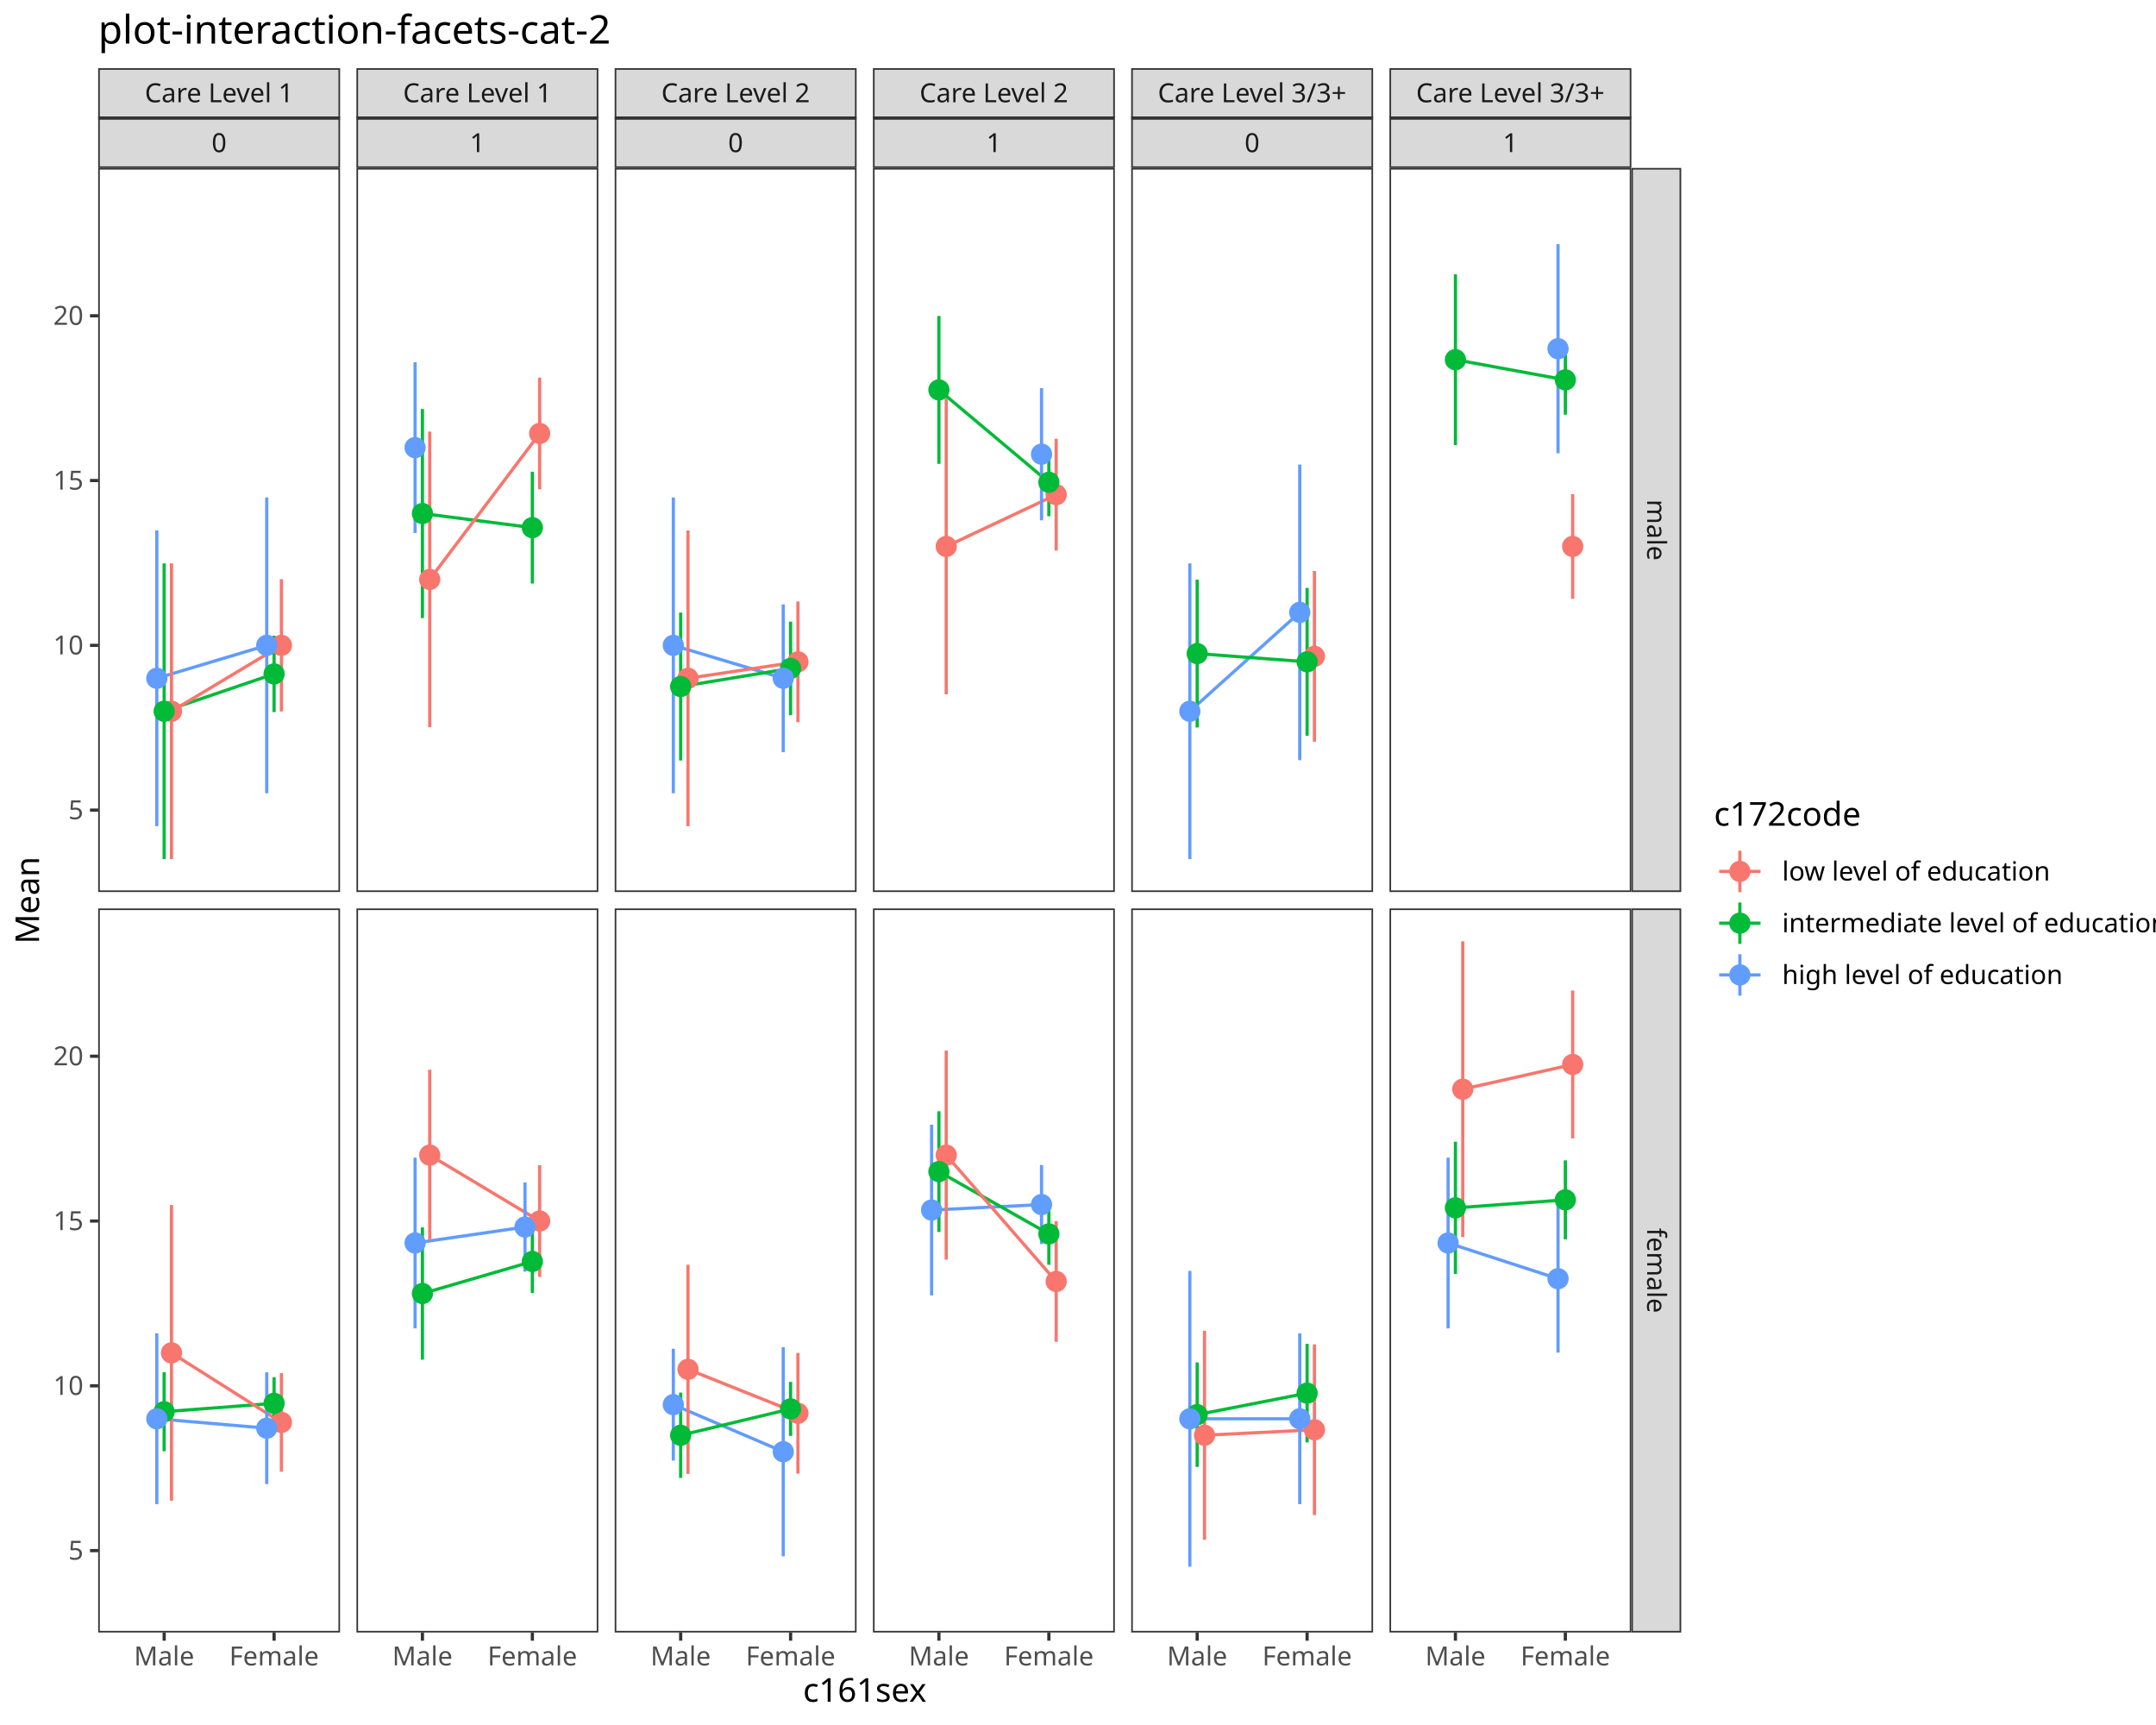
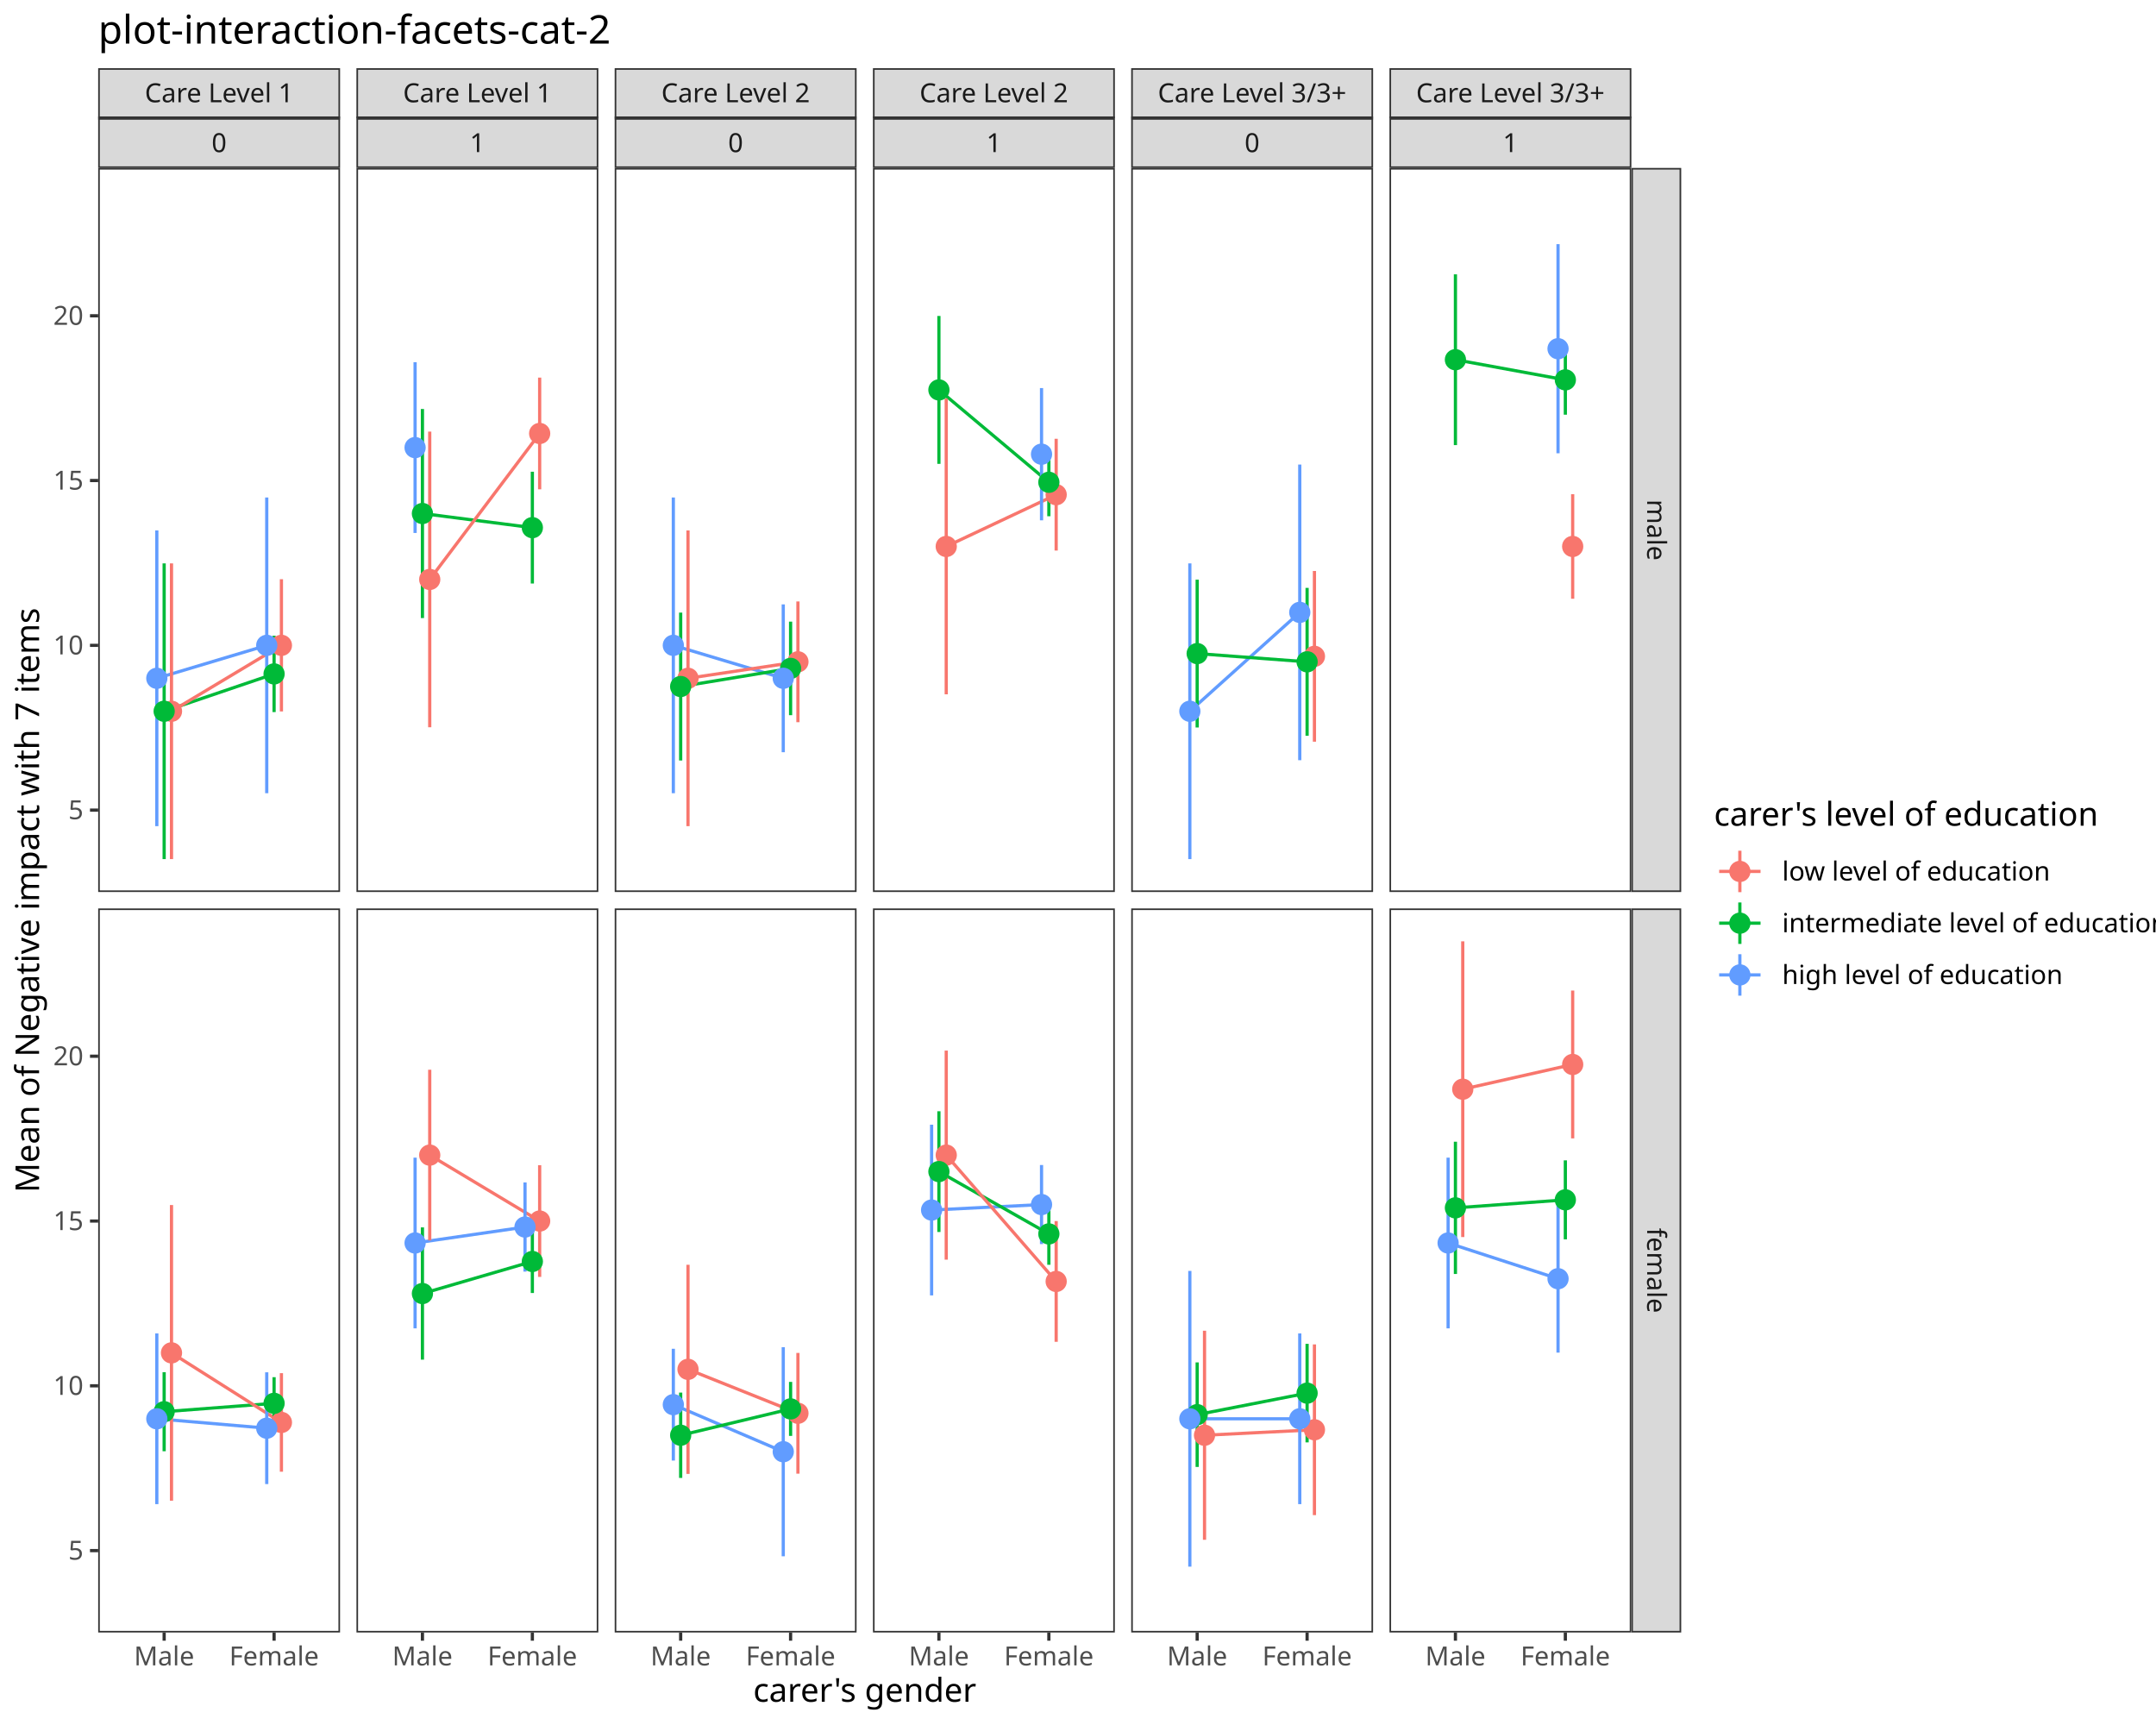
<svg xmlns="http://www.w3.org/2000/svg" class="svglite" data-engine-version="2.0" width="720.00pt" height="576.00pt" viewBox="0 0 720.00 576.00">
  <defs>
    <style type="text/css">
    .svglite line, .svglite polyline, .svglite polygon, .svglite path, .svglite rect, .svglite circle {
      fill: none;
      stroke: #000000;
      stroke-linecap: round;
      stroke-linejoin: round;
      stroke-miterlimit: 10.00;
    }
  </style>
  </defs>
  <rect width="100%" height="100%" style="stroke: none; fill: #FFFFFF;" />
  <defs>
    <clipPath id="cpMC4wMHw3MjAuMDB8MC4wMHw1NzYuMDA=">
      <rect x="0.00" y="0.00" width="720.00" height="576.00" />
    </clipPath>
  </defs>
  <g clip-path="url(#cpMC4wMHw3MjAuMDB8MC4wMHw1NzYuMDA=)">
    <rect x="0.00" y="0.00" width="720.00" height="576.00" style="stroke-width: 1.07; stroke: #FFFFFF; fill: #FFFFFF;" />
  </g>
  <defs>
    <clipPath id="cpMzIuNzl8MTEzLjU2fDU2LjA4fDI5Ny44Ng==">
      <rect x="32.79" y="56.08" width="80.77" height="241.77" />
    </clipPath>
  </defs>
  <g clip-path="url(#cpMzIuNzl8MTEzLjU2fDU2LjA4fDI5Ny44Ng==)">
    <rect x="32.79" y="56.08" width="80.77" height="241.77" style="stroke-width: 1.07; stroke: none; fill: #FFFFFF;" />
    <polyline points="52.37,226.49 89.08,215.49 " style="stroke-width: 1.07; stroke: #619CFF; stroke-linecap: butt;" />
    <polyline points="54.82,237.50 91.53,225.03 " style="stroke-width: 1.07; stroke: #00BA38; stroke-linecap: butt;" />
    <polyline points="57.27,237.50 93.98,215.49 " style="stroke-width: 1.07; stroke: #F8766D; stroke-linecap: butt;" />
    <line x1="57.27" y1="286.87" x2="57.27" y2="188.13" style="stroke-width: 1.07; stroke: #F8766D; stroke-linecap: butt;" />
    <line x1="93.98" y1="237.57" x2="93.98" y2="193.41" style="stroke-width: 1.07; stroke: #F8766D; stroke-linecap: butt;" />
    <line x1="54.82" y1="286.87" x2="54.82" y2="188.13" style="stroke-width: 1.07; stroke: #00BA38; stroke-linecap: butt;" />
    <line x1="91.53" y1="237.77" x2="91.53" y2="212.28" style="stroke-width: 1.07; stroke: #00BA38; stroke-linecap: butt;" />
    <line x1="52.37" y1="275.86" x2="52.37" y2="177.12" style="stroke-width: 1.07; stroke: #619CFF; stroke-linecap: butt;" />
    <line x1="89.08" y1="264.86" x2="89.08" y2="166.12" style="stroke-width: 1.07; stroke: #619CFF; stroke-linecap: butt;" />
    <circle cx="57.27" cy="237.50" r="2.84" style="stroke-width: 1.42; stroke: #F8766D; fill: #F8766D;" />
    <circle cx="93.98" cy="215.49" r="2.84" style="stroke-width: 1.42; stroke: #F8766D; fill: #F8766D;" />
    <circle cx="54.82" cy="237.50" r="2.84" style="stroke-width: 1.42; stroke: #00BA38; fill: #00BA38;" />
    <circle cx="91.53" cy="225.03" r="2.84" style="stroke-width: 1.42; stroke: #00BA38; fill: #00BA38;" />
    <circle cx="52.37" cy="226.49" r="2.84" style="stroke-width: 1.42; stroke: #619CFF; fill: #619CFF;" />
    <circle cx="89.08" cy="215.49" r="2.84" style="stroke-width: 1.42; stroke: #619CFF; fill: #619CFF;" />
    <rect x="32.79" y="56.08" width="80.77" height="241.77" style="stroke-width: 1.07; stroke: #333333;" />
  </g>
  <g clip-path="url(#cpMC4wMHw3MjAuMDB8MC4wMHw1NzYuMDA=)">
</g>
  <defs>
    <clipPath id="cpMzIuNzl8MTEzLjU2fDMwMy4zNHw1NDUuMTE=">
      <rect x="32.79" y="303.34" width="80.77" height="241.77" />
    </clipPath>
  </defs>
  <g clip-path="url(#cpMzIuNzl8MTEzLjU2fDMwMy4zNHw1NDUuMTE=)">
    <rect x="32.79" y="303.34" width="80.77" height="241.77" style="stroke-width: 1.07; stroke: none; fill: #FFFFFF;" />
    <polyline points="52.37,473.75 89.08,476.89 " style="stroke-width: 1.07; stroke: #619CFF; stroke-linecap: butt;" />
    <polyline points="54.82,471.39 91.53,468.59 " style="stroke-width: 1.07; stroke: #00BA38; stroke-linecap: butt;" />
    <polyline points="57.27,451.74 93.98,474.97 " style="stroke-width: 1.07; stroke: #F8766D; stroke-linecap: butt;" />
    <line x1="57.27" y1="501.11" x2="57.27" y2="402.37" style="stroke-width: 1.07; stroke: #F8766D; stroke-linecap: butt;" />
    <line x1="93.98" y1="491.43" x2="93.98" y2="458.51" style="stroke-width: 1.07; stroke: #F8766D; stroke-linecap: butt;" />
    <line x1="54.82" y1="484.58" x2="54.82" y2="458.19" style="stroke-width: 1.07; stroke: #00BA38; stroke-linecap: butt;" />
    <line x1="91.53" y1="477.32" x2="91.53" y2="459.86" style="stroke-width: 1.07; stroke: #00BA38; stroke-linecap: butt;" />
    <line x1="52.37" y1="502.25" x2="52.37" y2="445.24" style="stroke-width: 1.07; stroke: #619CFF; stroke-linecap: butt;" />
    <line x1="89.08" y1="495.55" x2="89.08" y2="458.23" style="stroke-width: 1.07; stroke: #619CFF; stroke-linecap: butt;" />
    <circle cx="57.27" cy="451.74" r="2.84" style="stroke-width: 1.42; stroke: #F8766D; fill: #F8766D;" />
    <circle cx="93.98" cy="474.97" r="2.84" style="stroke-width: 1.42; stroke: #F8766D; fill: #F8766D;" />
    <circle cx="54.82" cy="471.39" r="2.84" style="stroke-width: 1.42; stroke: #00BA38; fill: #00BA38;" />
    <circle cx="91.53" cy="468.59" r="2.84" style="stroke-width: 1.42; stroke: #00BA38; fill: #00BA38;" />
    <circle cx="52.37" cy="473.75" r="2.84" style="stroke-width: 1.42; stroke: #619CFF; fill: #619CFF;" />
    <circle cx="89.08" cy="476.89" r="2.84" style="stroke-width: 1.42; stroke: #619CFF; fill: #619CFF;" />
    <rect x="32.79" y="303.34" width="80.77" height="241.77" style="stroke-width: 1.07; stroke: #333333;" />
  </g>
  <g clip-path="url(#cpMC4wMHw3MjAuMDB8MC4wMHw1NzYuMDA=)">
</g>
  <defs>
    <clipPath id="cpMTE5LjA0fDE5OS44MHw1Ni4wOHwyOTcuODY=">
      <rect x="119.04" y="56.08" width="80.77" height="241.77" />
    </clipPath>
  </defs>
  <g clip-path="url(#cpMTE5LjA0fDE5OS44MHw1Ni4wOHwyOTcuODY=)">
    <rect x="119.04" y="56.08" width="80.77" height="241.77" style="stroke-width: 1.07; stroke: none; fill: #FFFFFF;" />
    <polyline points="141.07,171.47 177.78,176.19 " style="stroke-width: 1.07; stroke: #00BA38; stroke-linecap: butt;" />
    <polyline points="143.51,193.48 180.22,144.74 " style="stroke-width: 1.07; stroke: #F8766D; stroke-linecap: butt;" />
    <line x1="143.51" y1="242.85" x2="143.51" y2="144.11" style="stroke-width: 1.07; stroke: #F8766D; stroke-linecap: butt;" />
    <line x1="180.22" y1="163.40" x2="180.22" y2="126.08" style="stroke-width: 1.07; stroke: #F8766D; stroke-linecap: butt;" />
    <line x1="141.07" y1="206.38" x2="141.07" y2="136.56" style="stroke-width: 1.07; stroke: #00BA38; stroke-linecap: butt;" />
    <line x1="177.78" y1="194.85" x2="177.78" y2="157.52" style="stroke-width: 1.07; stroke: #00BA38; stroke-linecap: butt;" />
    <line x1="138.62" y1="177.96" x2="138.62" y2="120.95" style="stroke-width: 1.07; stroke: #619CFF; stroke-linecap: butt;" />
    <circle cx="143.51" cy="193.48" r="2.84" style="stroke-width: 1.42; stroke: #F8766D; fill: #F8766D;" />
    <circle cx="180.22" cy="144.74" r="2.84" style="stroke-width: 1.42; stroke: #F8766D; fill: #F8766D;" />
    <circle cx="141.07" cy="171.47" r="2.84" style="stroke-width: 1.42; stroke: #00BA38; fill: #00BA38;" />
    <circle cx="177.78" cy="176.19" r="2.84" style="stroke-width: 1.42; stroke: #00BA38; fill: #00BA38;" />
    <circle cx="138.62" cy="149.46" r="2.84" style="stroke-width: 1.42; stroke: #619CFF; fill: #619CFF;" />
    <rect x="119.04" y="56.08" width="80.77" height="241.77" style="stroke-width: 1.07; stroke: #333333;" />
  </g>
  <g clip-path="url(#cpMC4wMHw3MjAuMDB8MC4wMHw1NzYuMDA=)">
</g>
  <defs>
    <clipPath id="cpMTE5LjA0fDE5OS44MHwzMDMuMzR8NTQ1LjEx">
      <rect x="119.04" y="303.34" width="80.77" height="241.77" />
    </clipPath>
  </defs>
  <g clip-path="url(#cpMTE5LjA0fDE5OS44MHwzMDMuMzR8NTQ1LjEx)">
    <rect x="119.04" y="303.34" width="80.77" height="241.77" style="stroke-width: 1.07; stroke: none; fill: #FFFFFF;" />
    <polyline points="138.62,415.05 175.33,409.72 " style="stroke-width: 1.07; stroke: #619CFF; stroke-linecap: butt;" />
    <polyline points="141.07,431.93 177.78,421.22 " style="stroke-width: 1.07; stroke: #00BA38; stroke-linecap: butt;" />
    <polyline points="143.51,385.71 180.22,407.72 " style="stroke-width: 1.07; stroke: #F8766D; stroke-linecap: butt;" />
    <line x1="143.51" y1="414.21" x2="143.51" y2="357.20" style="stroke-width: 1.07; stroke: #F8766D; stroke-linecap: butt;" />
    <line x1="180.22" y1="426.38" x2="180.22" y2="389.06" style="stroke-width: 1.07; stroke: #F8766D; stroke-linecap: butt;" />
    <line x1="141.07" y1="454.01" x2="141.07" y2="409.85" style="stroke-width: 1.07; stroke: #00BA38; stroke-linecap: butt;" />
    <line x1="177.78" y1="431.75" x2="177.78" y2="410.70" style="stroke-width: 1.07; stroke: #00BA38; stroke-linecap: butt;" />
    <line x1="138.62" y1="443.56" x2="138.62" y2="386.55" style="stroke-width: 1.07; stroke: #619CFF; stroke-linecap: butt;" />
    <line x1="175.33" y1="424.60" x2="175.33" y2="394.83" style="stroke-width: 1.07; stroke: #619CFF; stroke-linecap: butt;" />
    <circle cx="143.51" cy="385.71" r="2.84" style="stroke-width: 1.42; stroke: #F8766D; fill: #F8766D;" />
    <circle cx="180.22" cy="407.72" r="2.84" style="stroke-width: 1.42; stroke: #F8766D; fill: #F8766D;" />
    <circle cx="141.07" cy="431.93" r="2.84" style="stroke-width: 1.42; stroke: #00BA38; fill: #00BA38;" />
    <circle cx="177.78" cy="421.22" r="2.84" style="stroke-width: 1.42; stroke: #00BA38; fill: #00BA38;" />
    <circle cx="138.62" cy="415.05" r="2.84" style="stroke-width: 1.42; stroke: #619CFF; fill: #619CFF;" />
    <circle cx="175.33" cy="409.72" r="2.84" style="stroke-width: 1.42; stroke: #619CFF; fill: #619CFF;" />
    <rect x="119.04" y="303.34" width="80.77" height="241.77" style="stroke-width: 1.07; stroke: #333333;" />
  </g>
  <g clip-path="url(#cpMC4wMHw3MjAuMDB8MC4wMHw1NzYuMDA=)">
</g>
  <defs>
    <clipPath id="cpMjA1LjI4fDI4Ni4wNXw1Ni4wOHwyOTcuODY=">
      <rect x="205.28" y="56.08" width="80.77" height="241.77" />
    </clipPath>
  </defs>
  <g clip-path="url(#cpMjA1LjI4fDI4Ni4wNXw1Ni4wOHwyOTcuODY=)">
    <rect x="205.28" y="56.08" width="80.77" height="241.77" style="stroke-width: 1.07; stroke: none; fill: #FFFFFF;" />
    <polyline points="224.86,215.49 261.57,226.49 " style="stroke-width: 1.07; stroke: #619CFF; stroke-linecap: butt;" />
    <polyline points="227.31,229.24 264.02,223.19 " style="stroke-width: 1.07; stroke: #00BA38; stroke-linecap: butt;" />
    <polyline points="229.76,226.49 266.47,220.99 " style="stroke-width: 1.07; stroke: #F8766D; stroke-linecap: butt;" />
    <line x1="229.76" y1="275.86" x2="229.76" y2="177.12" style="stroke-width: 1.07; stroke: #F8766D; stroke-linecap: butt;" />
    <line x1="266.47" y1="241.15" x2="266.47" y2="200.84" style="stroke-width: 1.07; stroke: #F8766D; stroke-linecap: butt;" />
    <line x1="227.31" y1="253.93" x2="227.31" y2="204.56" style="stroke-width: 1.07; stroke: #00BA38; stroke-linecap: butt;" />
    <line x1="264.02" y1="238.80" x2="264.02" y2="207.58" style="stroke-width: 1.07; stroke: #00BA38; stroke-linecap: butt;" />
    <line x1="224.86" y1="264.86" x2="224.86" y2="166.12" style="stroke-width: 1.07; stroke: #619CFF; stroke-linecap: butt;" />
    <line x1="261.57" y1="251.18" x2="261.57" y2="201.81" style="stroke-width: 1.07; stroke: #619CFF; stroke-linecap: butt;" />
    <circle cx="229.76" cy="226.49" r="2.84" style="stroke-width: 1.42; stroke: #F8766D; fill: #F8766D;" />
    <circle cx="266.47" cy="220.99" r="2.84" style="stroke-width: 1.42; stroke: #F8766D; fill: #F8766D;" />
    <circle cx="227.31" cy="229.24" r="2.84" style="stroke-width: 1.42; stroke: #00BA38; fill: #00BA38;" />
    <circle cx="264.02" cy="223.19" r="2.84" style="stroke-width: 1.42; stroke: #00BA38; fill: #00BA38;" />
    <circle cx="224.86" cy="215.49" r="2.84" style="stroke-width: 1.42; stroke: #619CFF; fill: #619CFF;" />
    <circle cx="261.57" cy="226.49" r="2.84" style="stroke-width: 1.42; stroke: #619CFF; fill: #619CFF;" />
    <rect x="205.28" y="56.08" width="80.77" height="241.77" style="stroke-width: 1.07; stroke: #333333;" />
  </g>
  <g clip-path="url(#cpMC4wMHw3MjAuMDB8MC4wMHw1NzYuMDA=)">
</g>
  <defs>
    <clipPath id="cpMjA1LjI4fDI4Ni4wNXwzMDMuMzR8NTQ1LjEx">
      <rect x="205.28" y="303.34" width="80.77" height="241.77" />
    </clipPath>
  </defs>
  <g clip-path="url(#cpMjA1LjI4fDI4Ni4wNXwzMDMuMzR8NTQ1LjEx)">
    <rect x="205.28" y="303.34" width="80.77" height="241.77" style="stroke-width: 1.07; stroke: none; fill: #FFFFFF;" />
    <polyline points="224.86,469.03 261.57,484.75 " style="stroke-width: 1.07; stroke: #619CFF; stroke-linecap: butt;" />
    <polyline points="227.31,479.25 264.02,470.45 " style="stroke-width: 1.07; stroke: #00BA38; stroke-linecap: butt;" />
    <polyline points="229.76,457.24 266.47,471.91 " style="stroke-width: 1.07; stroke: #F8766D; stroke-linecap: butt;" />
    <line x1="229.76" y1="492.15" x2="229.76" y2="422.33" style="stroke-width: 1.07; stroke: #F8766D; stroke-linecap: butt;" />
    <line x1="266.47" y1="492.07" x2="266.47" y2="451.76" style="stroke-width: 1.07; stroke: #F8766D; stroke-linecap: butt;" />
    <line x1="227.31" y1="493.50" x2="227.31" y2="465.00" style="stroke-width: 1.07; stroke: #00BA38; stroke-linecap: butt;" />
    <line x1="264.02" y1="479.46" x2="264.02" y2="461.43" style="stroke-width: 1.07; stroke: #00BA38; stroke-linecap: butt;" />
    <line x1="224.86" y1="487.69" x2="224.86" y2="450.37" style="stroke-width: 1.07; stroke: #619CFF; stroke-linecap: butt;" />
    <line x1="261.57" y1="519.66" x2="261.57" y2="449.84" style="stroke-width: 1.07; stroke: #619CFF; stroke-linecap: butt;" />
    <circle cx="229.76" cy="457.24" r="2.84" style="stroke-width: 1.42; stroke: #F8766D; fill: #F8766D;" />
    <circle cx="266.47" cy="471.91" r="2.84" style="stroke-width: 1.42; stroke: #F8766D; fill: #F8766D;" />
    <circle cx="227.31" cy="479.25" r="2.84" style="stroke-width: 1.42; stroke: #00BA38; fill: #00BA38;" />
    <circle cx="264.02" cy="470.45" r="2.84" style="stroke-width: 1.42; stroke: #00BA38; fill: #00BA38;" />
    <circle cx="224.86" cy="469.03" r="2.84" style="stroke-width: 1.42; stroke: #619CFF; fill: #619CFF;" />
    <circle cx="261.57" cy="484.75" r="2.84" style="stroke-width: 1.42; stroke: #619CFF; fill: #619CFF;" />
    <rect x="205.28" y="303.34" width="80.77" height="241.77" style="stroke-width: 1.07; stroke: #333333;" />
  </g>
  <g clip-path="url(#cpMC4wMHw3MjAuMDB8MC4wMHw1NzYuMDA=)">
</g>
  <defs>
    <clipPath id="cpMjkxLjUzfDM3Mi4yOXw1Ni4wOHwyOTcuODY=">
      <rect x="291.53" y="56.08" width="80.77" height="241.77" />
    </clipPath>
  </defs>
  <g clip-path="url(#cpMjkxLjUzfDM3Mi4yOXw1Ni4wOHwyOTcuODY=)">
    <rect x="291.53" y="56.08" width="80.77" height="241.77" style="stroke-width: 1.07; stroke: none; fill: #FFFFFF;" />
    <polyline points="313.55,130.20 350.27,161.04 " style="stroke-width: 1.07; stroke: #00BA38; stroke-linecap: butt;" />
    <polyline points="316.00,182.47 352.71,165.18 " style="stroke-width: 1.07; stroke: #F8766D; stroke-linecap: butt;" />
    <line x1="316.00" y1="231.84" x2="316.00" y2="133.10" style="stroke-width: 1.07; stroke: #F8766D; stroke-linecap: butt;" />
    <line x1="352.71" y1="183.84" x2="352.71" y2="146.52" style="stroke-width: 1.07; stroke: #F8766D; stroke-linecap: butt;" />
    <line x1="313.55" y1="154.89" x2="313.55" y2="105.51" style="stroke-width: 1.07; stroke: #00BA38; stroke-linecap: butt;" />
    <line x1="350.27" y1="172.37" x2="350.27" y2="149.72" style="stroke-width: 1.07; stroke: #00BA38; stroke-linecap: butt;" />
    <line x1="347.82" y1="173.74" x2="347.82" y2="129.58" style="stroke-width: 1.07; stroke: #619CFF; stroke-linecap: butt;" />
    <circle cx="316.00" cy="182.47" r="2.84" style="stroke-width: 1.42; stroke: #F8766D; fill: #F8766D;" />
    <circle cx="352.71" cy="165.18" r="2.84" style="stroke-width: 1.42; stroke: #F8766D; fill: #F8766D;" />
    <circle cx="313.55" cy="130.20" r="2.84" style="stroke-width: 1.42; stroke: #00BA38; fill: #00BA38;" />
    <circle cx="350.27" cy="161.04" r="2.84" style="stroke-width: 1.42; stroke: #00BA38; fill: #00BA38;" />
    <circle cx="347.82" cy="151.66" r="2.84" style="stroke-width: 1.42; stroke: #619CFF; fill: #619CFF;" />
    <rect x="291.53" y="56.08" width="80.77" height="241.77" style="stroke-width: 1.07; stroke: #333333;" />
  </g>
  <g clip-path="url(#cpMC4wMHw3MjAuMDB8MC4wMHw1NzYuMDA=)">
</g>
  <defs>
    <clipPath id="cpMjkxLjUzfDM3Mi4yOXwzMDMuMzR8NTQ1LjEx">
      <rect x="291.53" y="303.34" width="80.77" height="241.77" />
    </clipPath>
  </defs>
  <g clip-path="url(#cpMjkxLjUzfDM3Mi4yOXwzMDMuMzR8NTQ1LjEx)">
    <rect x="291.53" y="303.34" width="80.77" height="241.77" style="stroke-width: 1.07; stroke: none; fill: #FFFFFF;" />
    <polyline points="311.11,404.05 347.82,402.22 " style="stroke-width: 1.07; stroke: #619CFF; stroke-linecap: butt;" />
    <polyline points="313.55,391.21 350.27,412.02 " style="stroke-width: 1.07; stroke: #00BA38; stroke-linecap: butt;" />
    <polyline points="316.00,385.71 352.71,427.89 " style="stroke-width: 1.07; stroke: #F8766D; stroke-linecap: butt;" />
    <line x1="316.00" y1="420.62" x2="316.00" y2="350.80" style="stroke-width: 1.07; stroke: #F8766D; stroke-linecap: butt;" />
    <line x1="352.71" y1="448.05" x2="352.71" y2="407.74" style="stroke-width: 1.07; stroke: #F8766D; stroke-linecap: butt;" />
    <line x1="313.55" y1="411.37" x2="313.55" y2="371.06" style="stroke-width: 1.07; stroke: #00BA38; stroke-linecap: butt;" />
    <line x1="350.27" y1="422.32" x2="350.27" y2="401.73" style="stroke-width: 1.07; stroke: #00BA38; stroke-linecap: butt;" />
    <line x1="311.11" y1="432.55" x2="311.11" y2="375.55" style="stroke-width: 1.07; stroke: #619CFF; stroke-linecap: butt;" />
    <line x1="347.82" y1="415.41" x2="347.82" y2="389.02" style="stroke-width: 1.07; stroke: #619CFF; stroke-linecap: butt;" />
    <circle cx="316.00" cy="385.71" r="2.84" style="stroke-width: 1.42; stroke: #F8766D; fill: #F8766D;" />
    <circle cx="352.71" cy="427.89" r="2.84" style="stroke-width: 1.42; stroke: #F8766D; fill: #F8766D;" />
    <circle cx="313.55" cy="391.21" r="2.84" style="stroke-width: 1.42; stroke: #00BA38; fill: #00BA38;" />
    <circle cx="350.27" cy="412.02" r="2.84" style="stroke-width: 1.42; stroke: #00BA38; fill: #00BA38;" />
    <circle cx="311.11" cy="404.05" r="2.84" style="stroke-width: 1.42; stroke: #619CFF; fill: #619CFF;" />
    <circle cx="347.82" cy="402.22" r="2.84" style="stroke-width: 1.42; stroke: #619CFF; fill: #619CFF;" />
    <rect x="291.53" y="303.34" width="80.77" height="241.77" style="stroke-width: 1.07; stroke: #333333;" />
  </g>
  <g clip-path="url(#cpMC4wMHw3MjAuMDB8MC4wMHw1NzYuMDA=)">
</g>
  <defs>
    <clipPath id="cpMzc3Ljc3fDQ1OC41NHw1Ni4wOHwyOTcuODY=">
      <rect x="377.77" y="56.08" width="80.77" height="241.77" />
    </clipPath>
  </defs>
  <g clip-path="url(#cpMzc3Ljc3fDQ1OC41NHw1Ni4wOHwyOTcuODY=)">
    <rect x="377.77" y="56.08" width="80.77" height="241.77" style="stroke-width: 1.07; stroke: none; fill: #FFFFFF;" />
    <polyline points="397.35,237.50 434.06,204.48 " style="stroke-width: 1.07; stroke: #619CFF; stroke-linecap: butt;" />
    <polyline points="399.80,218.24 436.51,220.99 " style="stroke-width: 1.07; stroke: #00BA38; stroke-linecap: butt;" />
    <line x1="438.96" y1="247.66" x2="438.96" y2="190.65" style="stroke-width: 1.07; stroke: #F8766D; stroke-linecap: butt;" />
    <line x1="399.80" y1="242.92" x2="399.80" y2="193.55" style="stroke-width: 1.07; stroke: #00BA38; stroke-linecap: butt;" />
    <line x1="436.51" y1="245.68" x2="436.51" y2="196.31" style="stroke-width: 1.07; stroke: #00BA38; stroke-linecap: butt;" />
    <line x1="397.35" y1="286.87" x2="397.35" y2="188.13" style="stroke-width: 1.07; stroke: #619CFF; stroke-linecap: butt;" />
    <line x1="434.06" y1="253.85" x2="434.06" y2="155.11" style="stroke-width: 1.07; stroke: #619CFF; stroke-linecap: butt;" />
    <circle cx="438.96" cy="219.16" r="2.84" style="stroke-width: 1.42; stroke: #F8766D; fill: #F8766D;" />
    <circle cx="399.80" cy="218.24" r="2.84" style="stroke-width: 1.42; stroke: #00BA38; fill: #00BA38;" />
    <circle cx="436.51" cy="220.99" r="2.84" style="stroke-width: 1.42; stroke: #00BA38; fill: #00BA38;" />
    <circle cx="397.35" cy="237.50" r="2.84" style="stroke-width: 1.42; stroke: #619CFF; fill: #619CFF;" />
    <circle cx="434.06" cy="204.48" r="2.84" style="stroke-width: 1.42; stroke: #619CFF; fill: #619CFF;" />
    <rect x="377.77" y="56.08" width="80.77" height="241.77" style="stroke-width: 1.07; stroke: #333333;" />
  </g>
  <g clip-path="url(#cpMC4wMHw3MjAuMDB8MC4wMHw1NzYuMDA=)">
</g>
  <defs>
    <clipPath id="cpMzc3Ljc3fDQ1OC41NHwzMDMuMzR8NTQ1LjEx">
      <rect x="377.77" y="303.34" width="80.77" height="241.77" />
    </clipPath>
  </defs>
  <g clip-path="url(#cpMzc3Ljc3fDQ1OC41NHwzMDMuMzR8NTQ1LjEx)">
    <rect x="377.77" y="303.34" width="80.77" height="241.77" style="stroke-width: 1.07; stroke: none; fill: #FFFFFF;" />
    <polyline points="397.35,473.75 434.06,473.75 " style="stroke-width: 1.07; stroke: #619CFF; stroke-linecap: butt;" />
    <polyline points="399.80,472.37 436.51,465.19 " style="stroke-width: 1.07; stroke: #00BA38; stroke-linecap: butt;" />
    <polyline points="402.25,479.25 438.96,477.42 " style="stroke-width: 1.07; stroke: #F8766D; stroke-linecap: butt;" />
    <line x1="402.25" y1="514.16" x2="402.25" y2="444.34" style="stroke-width: 1.07; stroke: #F8766D; stroke-linecap: butt;" />
    <line x1="438.96" y1="505.92" x2="438.96" y2="448.91" style="stroke-width: 1.07; stroke: #F8766D; stroke-linecap: butt;" />
    <line x1="399.80" y1="489.83" x2="399.80" y2="454.92" style="stroke-width: 1.07; stroke: #00BA38; stroke-linecap: butt;" />
    <line x1="436.51" y1="481.64" x2="436.51" y2="448.73" style="stroke-width: 1.07; stroke: #00BA38; stroke-linecap: butt;" />
    <line x1="397.35" y1="523.12" x2="397.35" y2="424.38" style="stroke-width: 1.07; stroke: #619CFF; stroke-linecap: butt;" />
    <line x1="434.06" y1="502.25" x2="434.06" y2="445.24" style="stroke-width: 1.07; stroke: #619CFF; stroke-linecap: butt;" />
    <circle cx="402.25" cy="479.25" r="2.84" style="stroke-width: 1.42; stroke: #F8766D; fill: #F8766D;" />
    <circle cx="438.96" cy="477.42" r="2.84" style="stroke-width: 1.42; stroke: #F8766D; fill: #F8766D;" />
    <circle cx="399.80" cy="472.37" r="2.84" style="stroke-width: 1.42; stroke: #00BA38; fill: #00BA38;" />
    <circle cx="436.51" cy="465.19" r="2.84" style="stroke-width: 1.42; stroke: #00BA38; fill: #00BA38;" />
    <circle cx="397.35" cy="473.75" r="2.84" style="stroke-width: 1.42; stroke: #619CFF; fill: #619CFF;" />
    <circle cx="434.06" cy="473.75" r="2.84" style="stroke-width: 1.42; stroke: #619CFF; fill: #619CFF;" />
    <rect x="377.77" y="303.34" width="80.77" height="241.77" style="stroke-width: 1.07; stroke: #333333;" />
  </g>
  <g clip-path="url(#cpMC4wMHw3MjAuMDB8MC4wMHw1NzYuMDA=)">
</g>
  <defs>
    <clipPath id="cpNDY0LjAyfDU0NC43OHw1Ni4wOHwyOTcuODY=">
      <rect x="464.02" y="56.08" width="80.77" height="241.77" />
    </clipPath>
  </defs>
  <g clip-path="url(#cpNDY0LjAyfDU0NC43OHw1Ni4wOHwyOTcuODY=)">
    <rect x="464.02" y="56.08" width="80.77" height="241.77" style="stroke-width: 1.07; stroke: none; fill: #FFFFFF;" />
    <polyline points="486.04,120.11 522.75,126.84 " style="stroke-width: 1.07; stroke: #00BA38; stroke-linecap: butt;" />
    <line x1="525.20" y1="199.93" x2="525.20" y2="165.02" style="stroke-width: 1.07; stroke: #F8766D; stroke-linecap: butt;" />
    <line x1="486.04" y1="148.62" x2="486.04" y2="91.61" style="stroke-width: 1.07; stroke: #00BA38; stroke-linecap: butt;" />
    <line x1="522.75" y1="138.47" x2="522.75" y2="115.20" style="stroke-width: 1.07; stroke: #00BA38; stroke-linecap: butt;" />
    <line x1="520.31" y1="151.35" x2="520.31" y2="81.53" style="stroke-width: 1.07; stroke: #619CFF; stroke-linecap: butt;" />
    <circle cx="525.20" cy="182.47" r="2.84" style="stroke-width: 1.42; stroke: #F8766D; fill: #F8766D;" />
    <circle cx="486.04" cy="120.11" r="2.84" style="stroke-width: 1.42; stroke: #00BA38; fill: #00BA38;" />
    <circle cx="522.75" cy="126.84" r="2.84" style="stroke-width: 1.42; stroke: #00BA38; fill: #00BA38;" />
    <circle cx="520.31" cy="116.44" r="2.84" style="stroke-width: 1.42; stroke: #619CFF; fill: #619CFF;" />
    <rect x="464.02" y="56.08" width="80.77" height="241.77" style="stroke-width: 1.07; stroke: #333333;" />
  </g>
  <g clip-path="url(#cpMC4wMHw3MjAuMDB8MC4wMHw1NzYuMDA=)">
</g>
  <defs>
    <clipPath id="cpNDY0LjAyfDU0NC43OHwzMDMuMzR8NTQ1LjEx">
      <rect x="464.02" y="303.34" width="80.77" height="241.77" />
    </clipPath>
  </defs>
  <g clip-path="url(#cpNDY0LjAyfDU0NC43OHwzMDMuMzR8NTQ1LjEx)">
    <rect x="464.02" y="303.34" width="80.77" height="241.77" style="stroke-width: 1.07; stroke: none; fill: #FFFFFF;" />
    <polyline points="483.60,415.05 520.31,426.98 " style="stroke-width: 1.07; stroke: #619CFF; stroke-linecap: butt;" />
    <polyline points="486.04,403.32 522.75,400.64 " style="stroke-width: 1.07; stroke: #00BA38; stroke-linecap: butt;" />
    <polyline points="488.49,363.70 525.20,355.44 " style="stroke-width: 1.07; stroke: #F8766D; stroke-linecap: butt;" />
    <line x1="488.49" y1="413.07" x2="488.49" y2="314.33" style="stroke-width: 1.07; stroke: #F8766D; stroke-linecap: butt;" />
    <line x1="525.20" y1="380.13" x2="525.20" y2="330.76" style="stroke-width: 1.07; stroke: #F8766D; stroke-linecap: butt;" />
    <line x1="486.04" y1="425.40" x2="486.04" y2="381.24" style="stroke-width: 1.07; stroke: #00BA38; stroke-linecap: butt;" />
    <line x1="522.75" y1="413.84" x2="522.75" y2="387.45" style="stroke-width: 1.07; stroke: #00BA38; stroke-linecap: butt;" />
    <line x1="483.60" y1="443.56" x2="483.60" y2="386.55" style="stroke-width: 1.07; stroke: #619CFF; stroke-linecap: butt;" />
    <line x1="520.31" y1="451.66" x2="520.31" y2="402.29" style="stroke-width: 1.07; stroke: #619CFF; stroke-linecap: butt;" />
    <circle cx="488.49" cy="363.70" r="2.84" style="stroke-width: 1.42; stroke: #F8766D; fill: #F8766D;" />
    <circle cx="525.20" cy="355.44" r="2.84" style="stroke-width: 1.42; stroke: #F8766D; fill: #F8766D;" />
    <circle cx="486.04" cy="403.32" r="2.84" style="stroke-width: 1.42; stroke: #00BA38; fill: #00BA38;" />
    <circle cx="522.75" cy="400.64" r="2.84" style="stroke-width: 1.42; stroke: #00BA38; fill: #00BA38;" />
    <circle cx="483.60" cy="415.05" r="2.84" style="stroke-width: 1.42; stroke: #619CFF; fill: #619CFF;" />
    <circle cx="520.31" cy="426.98" r="2.84" style="stroke-width: 1.42; stroke: #619CFF; fill: #619CFF;" />
    <rect x="464.02" y="303.34" width="80.77" height="241.77" style="stroke-width: 1.07; stroke: #333333;" />
  </g>
  <g clip-path="url(#cpMC4wMHw3MjAuMDB8MC4wMHw1NzYuMDA=)">
</g>
  <defs>
    <clipPath id="cpMzIuNzl8MTEzLjU2fDIyLjc4fDU2LjA4">
      <rect x="32.79" y="22.78" width="80.77" height="33.30" />
    </clipPath>
  </defs>
  <g clip-path="url(#cpMzIuNzl8MTEzLjU2fDIyLjc4fDU2LjA4)">
    <rect x="32.79" y="22.78" width="80.77" height="16.65" style="stroke-width: 1.07; stroke: #333333; fill: #D9D9D9;" />
    <text x="73.18" y="34.14" text-anchor="middle" style="font-size: 8.80px; fill: #1A1A1A; font-family: sans;" textLength="49.90px" lengthAdjust="spacingAndGlyphs">Care Level 1</text>
    <rect x="32.79" y="39.43" width="80.77" height="16.65" style="stroke-width: 1.07; stroke: #333333; fill: #D9D9D9;" />
    <text x="73.18" y="50.79" text-anchor="middle" style="font-size: 8.80px; fill: #1A1A1A; font-family: sans;" textLength="4.89px" lengthAdjust="spacingAndGlyphs">0</text>
  </g>
  <g clip-path="url(#cpMC4wMHw3MjAuMDB8MC4wMHw1NzYuMDA=)">
</g>
  <defs>
    <clipPath id="cpMTE5LjA0fDE5OS44MHwyMi43OHw1Ni4wOA==">
      <rect x="119.04" y="22.78" width="80.77" height="33.30" />
    </clipPath>
  </defs>
  <g clip-path="url(#cpMTE5LjA0fDE5OS44MHwyMi43OHw1Ni4wOA==)">
    <rect x="119.04" y="22.78" width="80.77" height="16.65" style="stroke-width: 1.07; stroke: #333333; fill: #D9D9D9;" />
    <text x="159.42" y="34.14" text-anchor="middle" style="font-size: 8.80px; fill: #1A1A1A; font-family: sans;" textLength="49.90px" lengthAdjust="spacingAndGlyphs">Care Level 1</text>
    <rect x="119.04" y="39.43" width="80.77" height="16.65" style="stroke-width: 1.07; stroke: #333333; fill: #D9D9D9;" />
    <text x="159.42" y="50.79" text-anchor="middle" style="font-size: 8.80px; fill: #1A1A1A; font-family: sans;" textLength="4.89px" lengthAdjust="spacingAndGlyphs">1</text>
  </g>
  <g clip-path="url(#cpMC4wMHw3MjAuMDB8MC4wMHw1NzYuMDA=)">
</g>
  <defs>
    <clipPath id="cpMjA1LjI4fDI4Ni4wNXwyMi43OHw1Ni4wOA==">
      <rect x="205.28" y="22.78" width="80.77" height="33.30" />
    </clipPath>
  </defs>
  <g clip-path="url(#cpMjA1LjI4fDI4Ni4wNXwyMi43OHw1Ni4wOA==)">
    <rect x="205.28" y="22.78" width="80.77" height="16.65" style="stroke-width: 1.07; stroke: #333333; fill: #D9D9D9;" />
    <text x="245.67" y="34.14" text-anchor="middle" style="font-size: 8.80px; fill: #1A1A1A; font-family: sans;" textLength="49.90px" lengthAdjust="spacingAndGlyphs">Care Level 2</text>
    <rect x="205.28" y="39.43" width="80.77" height="16.65" style="stroke-width: 1.07; stroke: #333333; fill: #D9D9D9;" />
    <text x="245.67" y="50.79" text-anchor="middle" style="font-size: 8.80px; fill: #1A1A1A; font-family: sans;" textLength="4.89px" lengthAdjust="spacingAndGlyphs">0</text>
  </g>
  <g clip-path="url(#cpMC4wMHw3MjAuMDB8MC4wMHw1NzYuMDA=)">
</g>
  <defs>
    <clipPath id="cpMjkxLjUzfDM3Mi4yOXwyMi43OHw1Ni4wOA==">
      <rect x="291.53" y="22.78" width="80.77" height="33.30" />
    </clipPath>
  </defs>
  <g clip-path="url(#cpMjkxLjUzfDM3Mi4yOXwyMi43OHw1Ni4wOA==)">
    <rect x="291.53" y="22.78" width="80.77" height="16.65" style="stroke-width: 1.07; stroke: #333333; fill: #D9D9D9;" />
    <text x="331.91" y="34.14" text-anchor="middle" style="font-size: 8.80px; fill: #1A1A1A; font-family: sans;" textLength="49.90px" lengthAdjust="spacingAndGlyphs">Care Level 2</text>
    <rect x="291.53" y="39.43" width="80.77" height="16.65" style="stroke-width: 1.07; stroke: #333333; fill: #D9D9D9;" />
    <text x="331.91" y="50.79" text-anchor="middle" style="font-size: 8.80px; fill: #1A1A1A; font-family: sans;" textLength="4.89px" lengthAdjust="spacingAndGlyphs">1</text>
  </g>
  <g clip-path="url(#cpMC4wMHw3MjAuMDB8MC4wMHw1NzYuMDA=)">
</g>
  <defs>
    <clipPath id="cpMzc3Ljc3fDQ1OC41NHwyMi43OHw1Ni4wOA==">
      <rect x="377.77" y="22.78" width="80.77" height="33.30" />
    </clipPath>
  </defs>
  <g clip-path="url(#cpMzc3Ljc3fDQ1OC41NHwyMi43OHw1Ni4wOA==)">
    <rect x="377.77" y="22.78" width="80.77" height="16.65" style="stroke-width: 1.07; stroke: #333333; fill: #D9D9D9;" />
    <text x="418.15" y="34.14" text-anchor="middle" style="font-size: 8.80px; fill: #1A1A1A; font-family: sans;" textLength="62.38px" lengthAdjust="spacingAndGlyphs">Care Level 3/3+</text>
    <rect x="377.77" y="39.43" width="80.77" height="16.65" style="stroke-width: 1.07; stroke: #333333; fill: #D9D9D9;" />
    <text x="418.15" y="50.79" text-anchor="middle" style="font-size: 8.80px; fill: #1A1A1A; font-family: sans;" textLength="4.89px" lengthAdjust="spacingAndGlyphs">0</text>
  </g>
  <g clip-path="url(#cpMC4wMHw3MjAuMDB8MC4wMHw1NzYuMDA=)">
</g>
  <defs>
    <clipPath id="cpNDY0LjAyfDU0NC43OHwyMi43OHw1Ni4wOA==">
      <rect x="464.02" y="22.78" width="80.77" height="33.30" />
    </clipPath>
  </defs>
  <g clip-path="url(#cpNDY0LjAyfDU0NC43OHwyMi43OHw1Ni4wOA==)">
    <rect x="464.02" y="22.78" width="80.77" height="16.65" style="stroke-width: 1.07; stroke: #333333; fill: #D9D9D9;" />
    <text x="504.40" y="34.14" text-anchor="middle" style="font-size: 8.80px; fill: #1A1A1A; font-family: sans;" textLength="62.38px" lengthAdjust="spacingAndGlyphs">Care Level 3/3+</text>
    <rect x="464.02" y="39.43" width="80.77" height="16.65" style="stroke-width: 1.07; stroke: #333333; fill: #D9D9D9;" />
    <text x="504.40" y="50.79" text-anchor="middle" style="font-size: 8.80px; fill: #1A1A1A; font-family: sans;" textLength="4.89px" lengthAdjust="spacingAndGlyphs">1</text>
  </g>
  <g clip-path="url(#cpMC4wMHw3MjAuMDB8MC4wMHw1NzYuMDA=)">
</g>
  <defs>
    <clipPath id="cpNTQ0Ljc4fDU2MS40M3w1Ni4wOHwyOTcuODY=">
      <rect x="544.78" y="56.08" width="16.65" height="241.77" />
    </clipPath>
  </defs>
  <g clip-path="url(#cpNTQ0Ljc4fDU2MS40M3w1Ni4wOHwyOTcuODY=)">
    <rect x="544.78" y="56.08" width="16.65" height="241.77" style="stroke-width: 1.07; stroke: #333333; fill: #D9D9D9;" />
    <text transform="translate(550.08,176.97) rotate(90)" text-anchor="middle" style="font-size: 8.80px; fill: #1A1A1A; font-family: sans;" textLength="19.08px" lengthAdjust="spacingAndGlyphs">male</text>
  </g>
  <g clip-path="url(#cpMC4wMHw3MjAuMDB8MC4wMHw1NzYuMDA=)">
</g>
  <defs>
    <clipPath id="cpNTQ0Ljc4fDU2MS40M3wzMDMuMzR8NTQ1LjEx">
      <rect x="544.78" y="303.34" width="16.65" height="241.77" />
    </clipPath>
  </defs>
  <g clip-path="url(#cpNTQ0Ljc4fDU2MS40M3wzMDMuMzR8NTQ1LjEx)">
    <rect x="544.78" y="303.34" width="16.65" height="241.77" style="stroke-width: 1.07; stroke: #333333; fill: #D9D9D9;" />
    <text transform="translate(550.08,424.23) rotate(90)" text-anchor="middle" style="font-size: 8.80px; fill: #1A1A1A; font-family: sans;" textLength="26.42px" lengthAdjust="spacingAndGlyphs">female</text>
  </g>
  <g clip-path="url(#cpMC4wMHw3MjAuMDB8MC4wMHw1NzYuMDA=)">
    <polyline points="54.82,547.85 54.82,545.11 " style="stroke-width: 1.07; stroke: #333333; stroke-linecap: butt;" />
    <polyline points="91.53,547.85 91.53,545.11 " style="stroke-width: 1.07; stroke: #333333; stroke-linecap: butt;" />
    <text x="54.82" y="556.10" text-anchor="middle" style="font-size: 8.80px; fill: #4D4D4D; font-family: sans;" textLength="19.08px" lengthAdjust="spacingAndGlyphs">Male</text>
    <text x="91.53" y="556.10" text-anchor="middle" style="font-size: 8.80px; fill: #4D4D4D; font-family: sans;" textLength="29.35px" lengthAdjust="spacingAndGlyphs">Female</text>
    <polyline points="141.07,547.85 141.07,545.11 " style="stroke-width: 1.07; stroke: #333333; stroke-linecap: butt;" />
    <polyline points="177.78,547.85 177.78,545.11 " style="stroke-width: 1.07; stroke: #333333; stroke-linecap: butt;" />
    <text x="141.07" y="556.10" text-anchor="middle" style="font-size: 8.80px; fill: #4D4D4D; font-family: sans;" textLength="19.08px" lengthAdjust="spacingAndGlyphs">Male</text>
    <text x="177.78" y="556.10" text-anchor="middle" style="font-size: 8.80px; fill: #4D4D4D; font-family: sans;" textLength="29.35px" lengthAdjust="spacingAndGlyphs">Female</text>
    <polyline points="227.31,547.85 227.31,545.11 " style="stroke-width: 1.07; stroke: #333333; stroke-linecap: butt;" />
    <polyline points="264.02,547.85 264.02,545.11 " style="stroke-width: 1.07; stroke: #333333; stroke-linecap: butt;" />
    <text x="227.31" y="556.10" text-anchor="middle" style="font-size: 8.80px; fill: #4D4D4D; font-family: sans;" textLength="19.08px" lengthAdjust="spacingAndGlyphs">Male</text>
    <text x="264.02" y="556.10" text-anchor="middle" style="font-size: 8.80px; fill: #4D4D4D; font-family: sans;" textLength="29.35px" lengthAdjust="spacingAndGlyphs">Female</text>
    <polyline points="313.55,547.85 313.55,545.11 " style="stroke-width: 1.07; stroke: #333333; stroke-linecap: butt;" />
    <polyline points="350.27,547.85 350.27,545.11 " style="stroke-width: 1.07; stroke: #333333; stroke-linecap: butt;" />
    <text x="313.55" y="556.10" text-anchor="middle" style="font-size: 8.80px; fill: #4D4D4D; font-family: sans;" textLength="19.08px" lengthAdjust="spacingAndGlyphs">Male</text>
    <text x="350.27" y="556.10" text-anchor="middle" style="font-size: 8.80px; fill: #4D4D4D; font-family: sans;" textLength="29.35px" lengthAdjust="spacingAndGlyphs">Female</text>
    <polyline points="399.80,547.85 399.80,545.11 " style="stroke-width: 1.07; stroke: #333333; stroke-linecap: butt;" />
    <polyline points="436.51,547.85 436.51,545.11 " style="stroke-width: 1.07; stroke: #333333; stroke-linecap: butt;" />
    <text x="399.80" y="556.10" text-anchor="middle" style="font-size: 8.80px; fill: #4D4D4D; font-family: sans;" textLength="19.08px" lengthAdjust="spacingAndGlyphs">Male</text>
    <text x="436.51" y="556.10" text-anchor="middle" style="font-size: 8.80px; fill: #4D4D4D; font-family: sans;" textLength="29.35px" lengthAdjust="spacingAndGlyphs">Female</text>
    <polyline points="486.04,547.85 486.04,545.11 " style="stroke-width: 1.07; stroke: #333333; stroke-linecap: butt;" />
    <polyline points="522.75,547.85 522.75,545.11 " style="stroke-width: 1.07; stroke: #333333; stroke-linecap: butt;" />
    <text x="486.04" y="556.10" text-anchor="middle" style="font-size: 8.80px; fill: #4D4D4D; font-family: sans;" textLength="19.08px" lengthAdjust="spacingAndGlyphs">Male</text>
    <text x="522.75" y="556.10" text-anchor="middle" style="font-size: 8.80px; fill: #4D4D4D; font-family: sans;" textLength="29.35px" lengthAdjust="spacingAndGlyphs">Female</text>
    <text x="27.86" y="273.54" text-anchor="end" style="font-size: 8.80px; fill: #4D4D4D; font-family: sans;" textLength="4.89px" lengthAdjust="spacingAndGlyphs">5</text>
    <text x="27.86" y="218.52" text-anchor="end" style="font-size: 8.80px; fill: #4D4D4D; font-family: sans;" textLength="9.79px" lengthAdjust="spacingAndGlyphs">10</text>
    <text x="27.86" y="163.49" text-anchor="end" style="font-size: 8.80px; fill: #4D4D4D; font-family: sans;" textLength="9.79px" lengthAdjust="spacingAndGlyphs">15</text>
    <text x="27.86" y="108.47" text-anchor="end" style="font-size: 8.80px; fill: #4D4D4D; font-family: sans;" textLength="9.79px" lengthAdjust="spacingAndGlyphs">20</text>
    <polyline points="30.05,270.51 32.79,270.51 " style="stroke-width: 1.07; stroke: #333333; stroke-linecap: butt;" />
    <polyline points="30.05,215.49 32.79,215.49 " style="stroke-width: 1.07; stroke: #333333; stroke-linecap: butt;" />
    <polyline points="30.05,160.46 32.79,160.46 " style="stroke-width: 1.07; stroke: #333333; stroke-linecap: butt;" />
    <polyline points="30.05,105.44 32.79,105.44 " style="stroke-width: 1.07; stroke: #333333; stroke-linecap: butt;" />
    <text x="27.86" y="520.79" text-anchor="end" style="font-size: 8.80px; fill: #4D4D4D; font-family: sans;" textLength="4.89px" lengthAdjust="spacingAndGlyphs">5</text>
    <text x="27.86" y="465.77" text-anchor="end" style="font-size: 8.80px; fill: #4D4D4D; font-family: sans;" textLength="9.79px" lengthAdjust="spacingAndGlyphs">10</text>
    <text x="27.86" y="410.75" text-anchor="end" style="font-size: 8.80px; fill: #4D4D4D; font-family: sans;" textLength="9.79px" lengthAdjust="spacingAndGlyphs">15</text>
    <text x="27.86" y="355.72" text-anchor="end" style="font-size: 8.80px; fill: #4D4D4D; font-family: sans;" textLength="9.79px" lengthAdjust="spacingAndGlyphs">20</text>
    <polyline points="30.05,517.77 32.79,517.77 " style="stroke-width: 1.07; stroke: #333333; stroke-linecap: butt;" />
    <polyline points="30.05,462.74 32.79,462.74 " style="stroke-width: 1.07; stroke: #333333; stroke-linecap: butt;" />
    <polyline points="30.05,407.72 32.79,407.72 " style="stroke-width: 1.07; stroke: #333333; stroke-linecap: butt;" />
    <polyline points="30.05,352.69 32.79,352.69 " style="stroke-width: 1.07; stroke: #333333; stroke-linecap: butt;" />
-     <text x="288.79" y="568.24" text-anchor="middle" style="font-size: 11.00px; font-family: sans;" textLength="40.99px" lengthAdjust="spacingAndGlyphs">c161sex</text>
-     <text transform="translate(13.05,300.60) rotate(-90)" text-anchor="middle" style="font-size: 11.00px; font-family: sans;" textLength="27.52px" lengthAdjust="spacingAndGlyphs">Mean</text>
+     <text x="288.79" y="568.24" text-anchor="middle" style="font-size: 11.00px; font-family: sans;" textLength="69.98px" lengthAdjust="spacingAndGlyphs">carer's gender</text>
+     <text transform="translate(13.05,300.60) rotate(-90)" text-anchor="middle" style="font-size: 11.00px; font-family: sans;" textLength="182.83px" lengthAdjust="spacingAndGlyphs">Mean of Negative impact with 7 items</text>
    <rect x="572.39" y="267.01" width="142.13" height="67.17" style="stroke-width: 1.07; stroke: none; fill: #FFFFFF;" />
-     <text x="572.39" y="275.72" style="font-size: 11.00px; font-family: sans;" textLength="47.72px" lengthAdjust="spacingAndGlyphs">c172code</text>
+     <text x="572.39" y="275.72" style="font-size: 11.00px; font-family: sans;" textLength="121.35px" lengthAdjust="spacingAndGlyphs">carer's level of education</text>
    <rect x="572.39" y="282.34" width="17.28" height="17.28" style="stroke-width: 1.07; stroke: none; fill: #FFFFFF;" />
    <line x1="574.12" y1="290.98" x2="587.94" y2="290.98" style="stroke-width: 1.07; stroke: #F8766D; stroke-linecap: butt;" />
    <line x1="581.03" y1="297.90" x2="581.03" y2="284.07" style="stroke-width: 1.07; stroke: #F8766D; stroke-linecap: butt;" />
    <circle cx="581.03" cy="290.98" r="2.84" style="stroke-width: 1.42; stroke: #F8766D; fill: #F8766D;" />
    <rect x="572.39" y="299.62" width="17.28" height="17.28" style="stroke-width: 1.07; stroke: none; fill: #FFFFFF;" />
    <line x1="574.12" y1="308.26" x2="587.94" y2="308.26" style="stroke-width: 1.07; stroke: #00BA38; stroke-linecap: butt;" />
    <line x1="581.03" y1="315.18" x2="581.03" y2="301.35" style="stroke-width: 1.07; stroke: #00BA38; stroke-linecap: butt;" />
    <circle cx="581.03" cy="308.26" r="2.84" style="stroke-width: 1.42; stroke: #00BA38; fill: #00BA38;" />
    <rect x="572.39" y="316.90" width="17.28" height="17.28" style="stroke-width: 1.07; stroke: none; fill: #FFFFFF;" />
    <line x1="574.12" y1="325.54" x2="587.94" y2="325.54" style="stroke-width: 1.07; stroke: #619CFF; stroke-linecap: butt;" />
    <line x1="581.03" y1="332.46" x2="581.03" y2="318.63" style="stroke-width: 1.07; stroke: #619CFF; stroke-linecap: butt;" />
    <circle cx="581.03" cy="325.54" r="2.84" style="stroke-width: 1.42; stroke: #619CFF; fill: #619CFF;" />
    <text x="595.15" y="294.01" style="font-size: 8.80px; font-family: sans;" textLength="84.15px" lengthAdjust="spacingAndGlyphs">low level of education</text>
    <text x="595.15" y="311.29" style="font-size: 8.80px; font-family: sans;" textLength="119.37px" lengthAdjust="spacingAndGlyphs">intermediate level of education</text>
    <text x="595.15" y="328.57" style="font-size: 8.80px; font-family: sans;" textLength="87.58px" lengthAdjust="spacingAndGlyphs">high level of education</text>
    <text x="32.79" y="14.56" style="font-size: 13.20px; font-family: sans;" textLength="159.95px" lengthAdjust="spacingAndGlyphs">plot-interaction-facets-cat-2</text>
  </g>
</svg>
